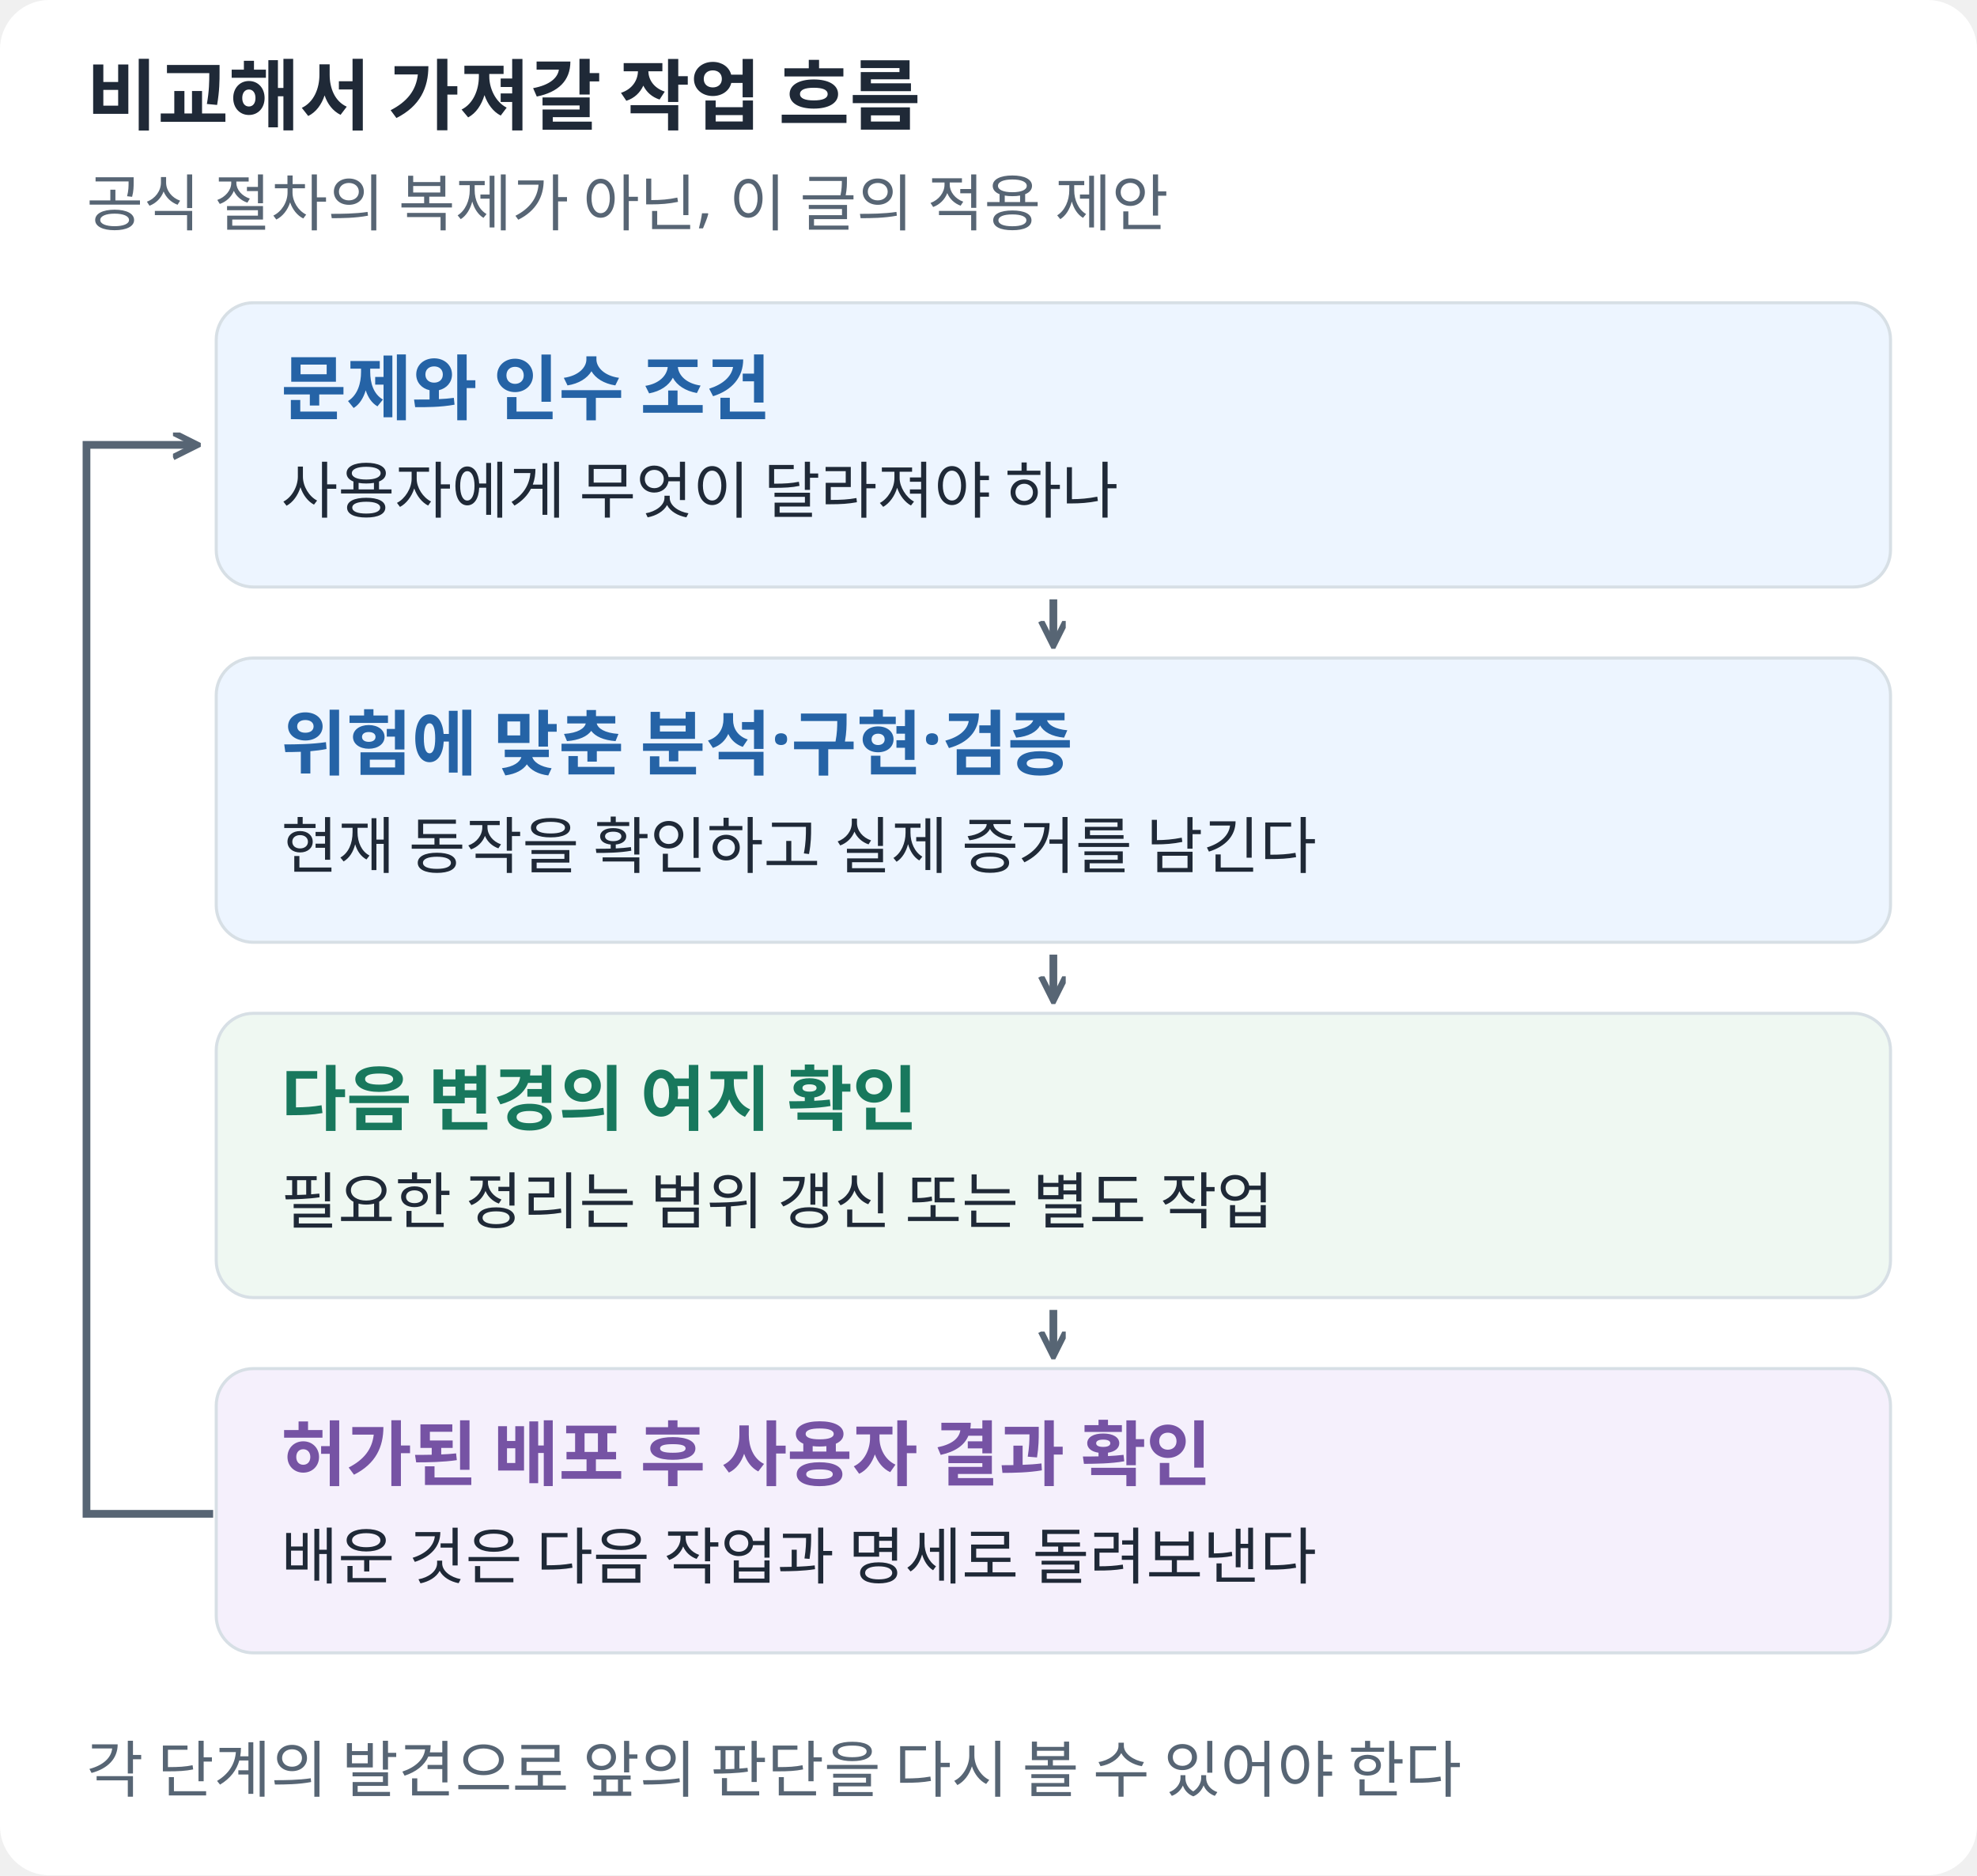
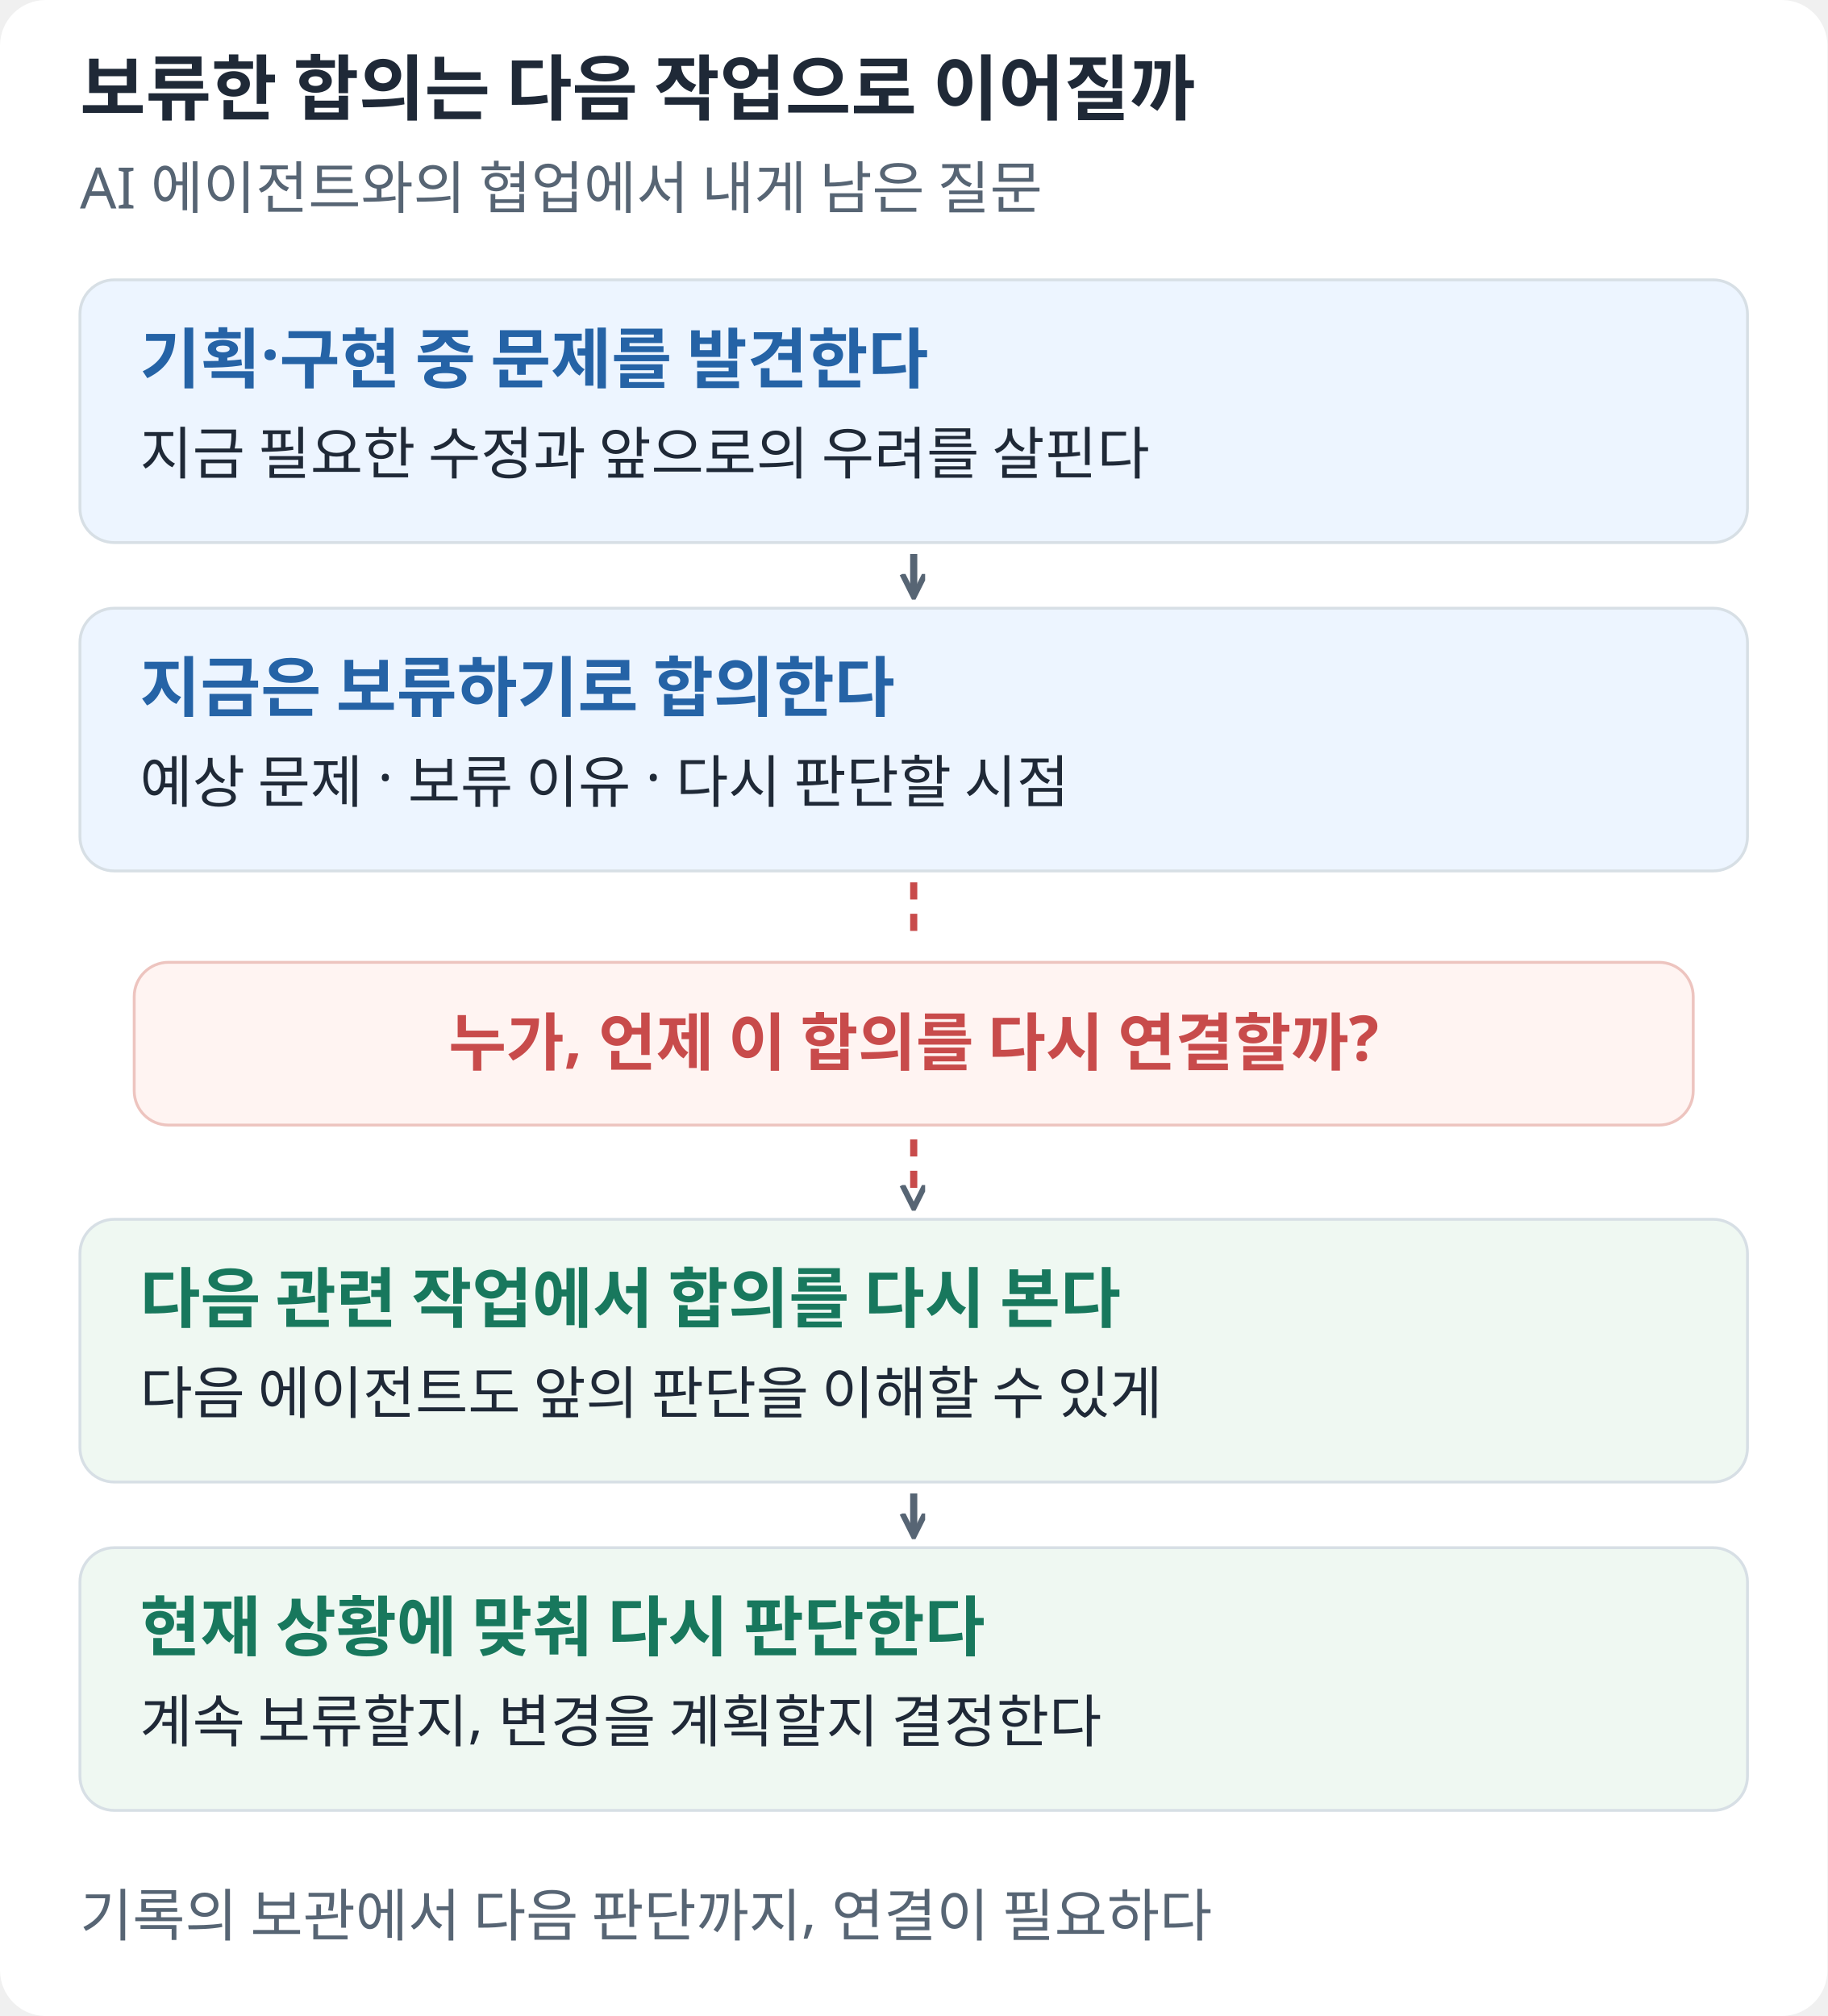
- <svg xmlns="http://www.w3.org/2000/svg" viewBox="0 0 640 607" width="640" height="607" role="img" aria-labelledby="title desc">
+ <svg xmlns="http://www.w3.org/2000/svg" viewBox="0 0 640 706" width="640" height="706" role="img" aria-labelledby="title desc">
  <defs>
    <marker id="arrow" markerWidth="9" markerHeight="9" refX="7" refY="4" orient="auto" markerUnits="userSpaceOnUse">
      <path d="M0,0 L8,4 L0,8" fill="none" stroke="#576574" stroke-width="2" />
    </marker>
  </defs>
-   <rect width="640" height="607" rx="16" fill="#fff" />
+   <rect width="640" height="706" rx="16" fill="#fff" />
  <g font-family="Malgun Gothic, Apple SD Gothic Neo, Noto Sans KR, sans-serif">
-     <text x="28" y="40" font-size="25" fill="#1f2937" text-anchor="start" font-weight="700">비교해서 가져갈 작업 흐름</text>
-     <text x="28" y="73" font-size="20" fill="#576574" text-anchor="start" font-weight="400">공식 절차의 복제가 아닌, 이 글의 적용 제안</text>
-     <rect x="70" y="98" width="542" height="92" rx="12" fill="#edf5ff" stroke="#d7dfe5" />
-     <text x="91" y="134" font-size="23" fill="#2563a6" text-anchor="start" font-weight="700">문제와 인수 조건</text>
-     <text x="91" y="166" font-size="20" fill="#1f2937" text-anchor="start" font-weight="400">사용자에게 무엇이 달라져야 하나</text>
-     <path d="M341,194 L341,208" fill="none" stroke="#576574" stroke-width="2.5" marker-end="url(#arrow)" />
-     <rect x="70" y="213" width="542" height="92" rx="12" fill="#edf5ff" stroke="#d7dfe5" />
-     <text x="91" y="249" font-size="23" fill="#2563a6" text-anchor="start" font-weight="700">위험에 맞춘 분석·구현·검증</text>
-     <text x="91" y="281" font-size="20" fill="#1f2937" text-anchor="start" font-weight="400">현재 동작을 확인하고 실제 증거를 남긴다</text>
-     <path d="M341,309 L341,323" fill="none" stroke="#576574" stroke-width="2.5" marker-end="url(#arrow)" />
-     <rect x="70" y="328" width="542" height="92" rx="12" fill="#eff8f2" stroke="#d7dfe5" />
-     <text x="91" y="364" font-size="23" fill="#18785d" text-anchor="start" font-weight="700">다음 변경의 여지 확인</text>
-     <text x="91" y="396" font-size="20" fill="#1f2937" text-anchor="start" font-weight="400">필요한 정리는 범위 갱신 또는 별도 작업</text>
-     <path d="M341,424 L341,438" fill="none" stroke="#576574" stroke-width="2.5" marker-end="url(#arrow)" />
-     <rect x="70" y="443" width="542" height="92" rx="12" fill="#f5f0fc" stroke="#d7dfe5" />
-     <text x="91" y="479" font-size="23" fill="#7653a4" text-anchor="start" font-weight="700">허가된 배포 후 사용자 결과 확인</text>
-     <text x="91" y="511" font-size="20" fill="#1f2937" text-anchor="start" font-weight="400">배운 것은 다음 작업과 명세로 돌려보낸다</text>
-     <path d="M69,490 H28 V144 H63" fill="none" stroke="#576574" stroke-width="2.5" marker-end="url(#arrow)" />
-     <text x="28" y="580" font-size="20" fill="#576574" text-anchor="start" font-weight="400">각 단계의 발견으로 앞의 판단을 다시 볼 수 있어야 한다</text>
+     <text x="28" y="40" font-size="25" fill="#1f2937" text-anchor="start" font-weight="700">보류한 합의는 다음 작업으로 이어질까</text>
+     <text x="28" y="73" font-size="20" fill="#576574" text-anchor="start" font-weight="400">AI 에이전트와의 협업에서 내게 남은 질문</text>
+     <rect x="28" y="98" width="584" height="92" rx="12" fill="#edf5ff" stroke="#d7dfe5" />
+     <text x="49" y="134" font-size="23" fill="#2563a6" text-anchor="start" font-weight="700">기획·구현 중 문제를 발견한다</text>
+     <text x="49" y="166" font-size="20" fill="#1f2937" text-anchor="start" font-weight="400">지금 필요한 수정과 앞으로의 우려를 살핀다</text>
+     <path d="M320,194 L320,208" fill="none" stroke="#576574" stroke-width="2.5" marker-end="url(#arrow)" />
+     <rect x="28" y="213" width="584" height="92" rx="12" fill="#edf5ff" stroke="#d7dfe5" />
+     <text x="49" y="249" font-size="23" fill="#2563a6" text-anchor="start" font-weight="700">지금은 보류하기로 합의한다</text>
+     <text x="49" y="281" font-size="20" fill="#1f2937" text-anchor="start" font-weight="400">예상 문제 · 보류 이유 · 다시 판단할 시점</text>
+     <rect x="28" y="427" width="584" height="92" rx="12" fill="#eff8f2" stroke="#d7dfe5" />
+     <text x="49" y="463" font-size="23" fill="#18785d" text-anchor="start" font-weight="700">다음 관련 작업에서 합의를 다시 본다</text>
+     <text x="49" y="495" font-size="20" fill="#1f2937" text-anchor="start" font-weight="400">다음 에이전트도 앞의 판단을 이해할 수 있게</text>
+     <path d="M320,523 L320,537" fill="none" stroke="#576574" stroke-width="2.5" marker-end="url(#arrow)" />
+     <rect x="28" y="542" width="584" height="92" rx="12" fill="#eff8f2" stroke="#d7dfe5" />
+     <text x="49" y="578" font-size="23" fill="#18785d" text-anchor="start" font-weight="700">현재 상황에 맞춰 다시 판단한다</text>
+     <text x="49" y="610" font-size="20" fill="#1f2937" text-anchor="start" font-weight="400">계속 보류할지, 변경을 계획할지 결정한다</text>
+     <path d="M320,309 L320,330" fill="none" stroke="#c84b4b" stroke-width="2.5" stroke-dasharray="6 5" />
+     <rect x="47" y="337" width="546" height="57" rx="12" fill="#fff4f2" stroke="#edc4bf" />
+     <text x="320" y="373" font-size="22" fill="#c84b4b" text-anchor="middle" font-weight="700">누가, 언제 이 합의를 다시 연결할까?</text>
+     <path d="M320,399 L320,422" fill="none" stroke="#c84b4b" stroke-width="2.5" marker-end="url(#arrow)" stroke-dasharray="6 5" />
+     <text x="28" y="678" font-size="20" fill="#576574" text-anchor="start" font-weight="400">기록의 보관에서 다음 판단까지, 연결이 필요하다</text>
  </g>
</svg>
